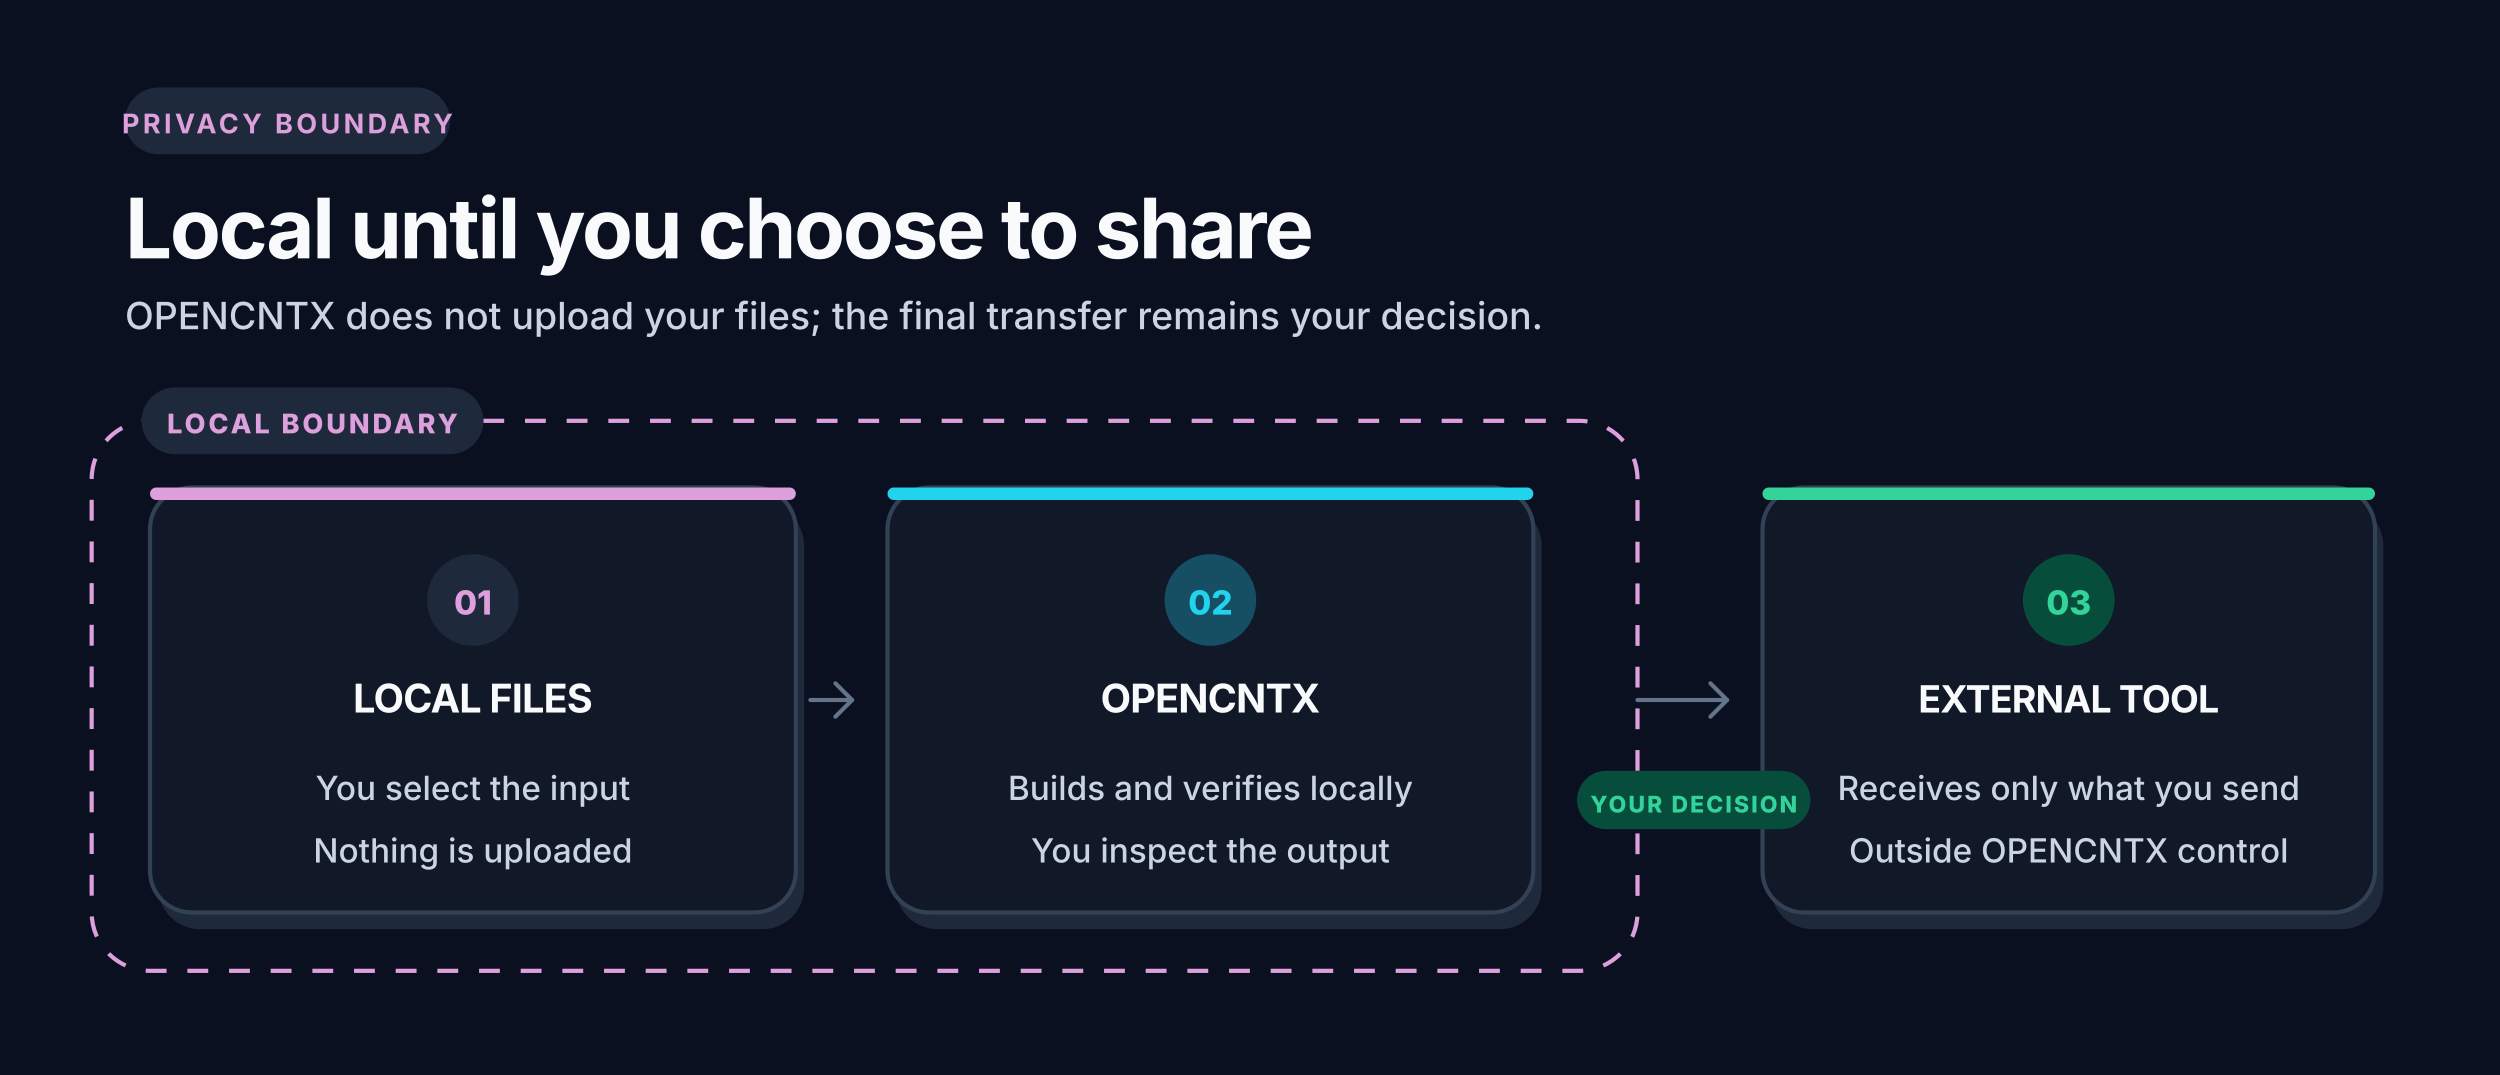
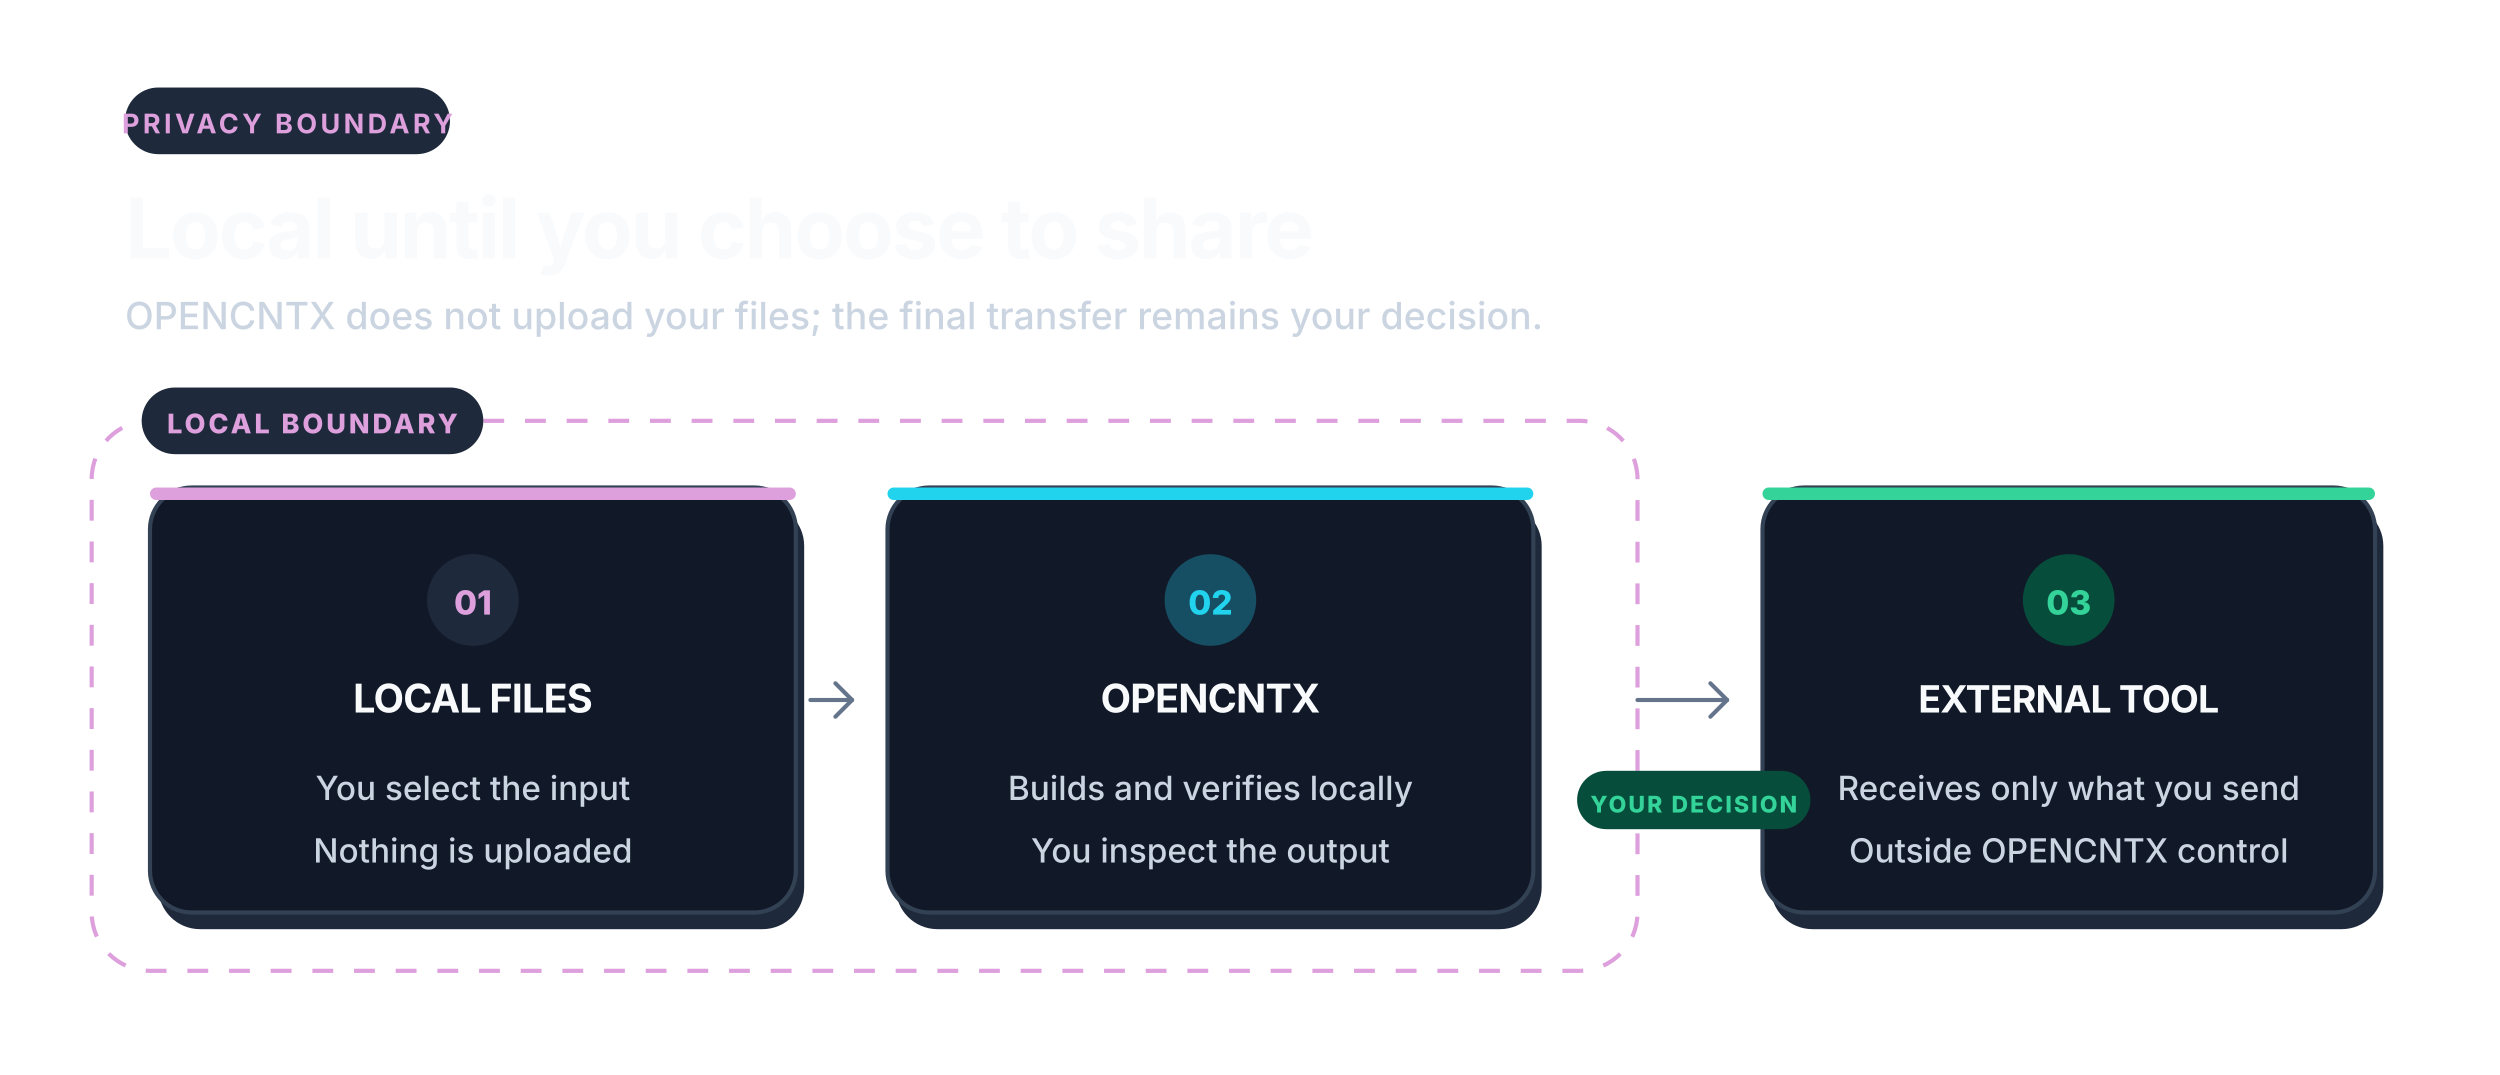
<svg xmlns="http://www.w3.org/2000/svg" width="1200" height="516" viewBox="0 0 1200 516" role="img" aria-labelledby="title desc">
-   <rect width="1200" height="516" fill="#0B1020" />
  <rect x="60" y="42" width="156" height="32" rx="16" fill="#1E293B" />
  <text x="138.0" y="64" text-anchor="middle" fill="#DDA0DD" font-family="Inter, ui-sans-serif, -apple-system, BlinkMacSystemFont, Segoe UI, sans-serif" font-size="13" font-weight="750" letter-spacing="1.6">PRIVACY BOUNDARY</text>
  <text x="60" y="124" text-anchor="start" fill="#F8FAFC" font-family="Inter, ui-sans-serif, -apple-system, BlinkMacSystemFont, Segoe UI, sans-serif" font-size="40" font-weight="750" letter-spacing="-1.1">Local until you choose to share</text>
  <text x="60" y="158" text-anchor="start" fill="#CBD5E1" font-family="Inter, ui-sans-serif, -apple-system, BlinkMacSystemFont, Segoe UI, sans-serif" font-size="18" font-weight="450">OPENCNTX does not upload your files; the final transfer remains your decision.</text>
  <rect x="44" y="202" width="742" height="264" rx="28" fill="none" stroke="#DDA0DD" stroke-width="2" stroke-dasharray="10 10" />
  <rect x="68" y="186" width="164" height="32" rx="16" fill="#1E293B" />
  <text x="150" y="208" text-anchor="middle" fill="#DDA0DD" font-family="Inter, ui-sans-serif, -apple-system, BlinkMacSystemFont, Segoe UI, sans-serif" font-size="13" font-weight="780" letter-spacing="1.4">LOCAL BOUNDARY</text>
  <rect x="76" y="242" width="310" height="204" rx="20" fill="#1E293B" />
  <rect id="card-local-files" x="72" y="234" width="310" height="204" rx="20" fill="#111827" stroke="#334155" stroke-width="2" />
  <rect x="72" y="234" width="310" height="6" rx="3" fill="#DDA0DD" />
  <circle cx="227.0" cy="288" r="22" fill="#1E293B" />
  <text x="227.0" y="295" text-anchor="middle" fill="#DDA0DD" font-family="Inter, ui-sans-serif, -apple-system, BlinkMacSystemFont, Segoe UI, sans-serif" font-size="16" font-weight="800">01</text>
  <text x="227.0" y="342" text-anchor="middle" fill="#F8FAFC" font-family="Inter, ui-sans-serif, -apple-system, BlinkMacSystemFont, Segoe UI, sans-serif" font-size="19" font-weight="720" letter-spacing="-0.4">LOCAL FILES</text>
  <text x="227.0" y="384" text-anchor="middle" fill="#CBD5E1" font-family="Inter, ui-sans-serif, -apple-system, BlinkMacSystemFont, Segoe UI, sans-serif" font-size="16" font-weight="450">You select the input</text>
  <text x="227.0" y="414" text-anchor="middle" fill="#CBD5E1" font-family="Inter, ui-sans-serif, -apple-system, BlinkMacSystemFont, Segoe UI, sans-serif" font-size="16" font-weight="450">Nothing is uploaded</text>
  <rect x="430" y="242" width="310" height="204" rx="20" fill="#1E293B" />
  <rect id="card-opencntx" x="426" y="234" width="310" height="204" rx="20" fill="#111827" stroke="#334155" stroke-width="2" />
  <rect x="426" y="234" width="310" height="6" rx="3" fill="#22D3EE" />
  <circle cx="581.0" cy="288" r="22" fill="#164E63" />
  <text x="581.0" y="295" text-anchor="middle" fill="#22D3EE" font-family="Inter, ui-sans-serif, -apple-system, BlinkMacSystemFont, Segoe UI, sans-serif" font-size="16" font-weight="800">02</text>
  <text x="581.0" y="342" text-anchor="middle" fill="#F8FAFC" font-family="Inter, ui-sans-serif, -apple-system, BlinkMacSystemFont, Segoe UI, sans-serif" font-size="19" font-weight="720" letter-spacing="-0.4">OPENCNTX</text>
  <text x="581.0" y="384" text-anchor="middle" fill="#CBD5E1" font-family="Inter, ui-sans-serif, -apple-system, BlinkMacSystemFont, Segoe UI, sans-serif" font-size="16" font-weight="450">Builds and verifies locally</text>
  <text x="581.0" y="414" text-anchor="middle" fill="#CBD5E1" font-family="Inter, ui-sans-serif, -apple-system, BlinkMacSystemFont, Segoe UI, sans-serif" font-size="16" font-weight="450">You inspect the output</text>
  <line x1="389" y1="336" x2="409" y2="336" stroke="#64748B" stroke-width="2" stroke-linecap="round" />
  <polyline points="401,328 409,336 401,344" fill="none" stroke="#64748B" stroke-width="2" stroke-linecap="round" stroke-linejoin="round" />
  <rect x="850" y="242" width="294" height="204" rx="20" fill="#1E293B" />
  <rect id="card-external" x="846" y="234" width="294" height="204" rx="20" fill="#111827" stroke="#334155" stroke-width="2" />
  <rect x="846" y="234" width="294" height="6" rx="3" fill="#34D399" />
  <circle cx="993.0" cy="288" r="22" fill="#064E3B" />
  <text x="993.0" y="295" text-anchor="middle" fill="#34D399" font-family="Inter, ui-sans-serif, -apple-system, BlinkMacSystemFont, Segoe UI, sans-serif" font-size="16" font-weight="800">03</text>
  <text x="993.0" y="342" text-anchor="middle" fill="#F8FAFC" font-family="Inter, ui-sans-serif, -apple-system, BlinkMacSystemFont, Segoe UI, sans-serif" font-size="18" font-weight="720" letter-spacing="-0.4">EXTERNAL TOOL</text>
  <text x="993.0" y="384" text-anchor="middle" fill="#CBD5E1" font-family="Inter, ui-sans-serif, -apple-system, BlinkMacSystemFont, Segoe UI, sans-serif" font-size="16" font-weight="450">Receives only what you send</text>
  <text x="993.0" y="414" text-anchor="middle" fill="#CBD5E1" font-family="Inter, ui-sans-serif, -apple-system, BlinkMacSystemFont, Segoe UI, sans-serif" font-size="16" font-weight="450">Outside OPENCNTX control</text>
  <line x1="786" y1="336" x2="829" y2="336" stroke="#64748B" stroke-width="2" stroke-linecap="round" />
  <polyline points="821,328 829,336 821,344" fill="none" stroke="#64748B" stroke-width="2" stroke-linecap="round" stroke-linejoin="round" />
  <rect x="757" y="370" width="112" height="28" rx="14" fill="#064E3B" />
  <text x="813" y="390" text-anchor="middle" fill="#34D399" font-family="Inter, ui-sans-serif, -apple-system, BlinkMacSystemFont, Segoe UI, sans-serif" font-size="11" font-weight="800" letter-spacing="1.0">YOUR DECISION</text>
</svg>
